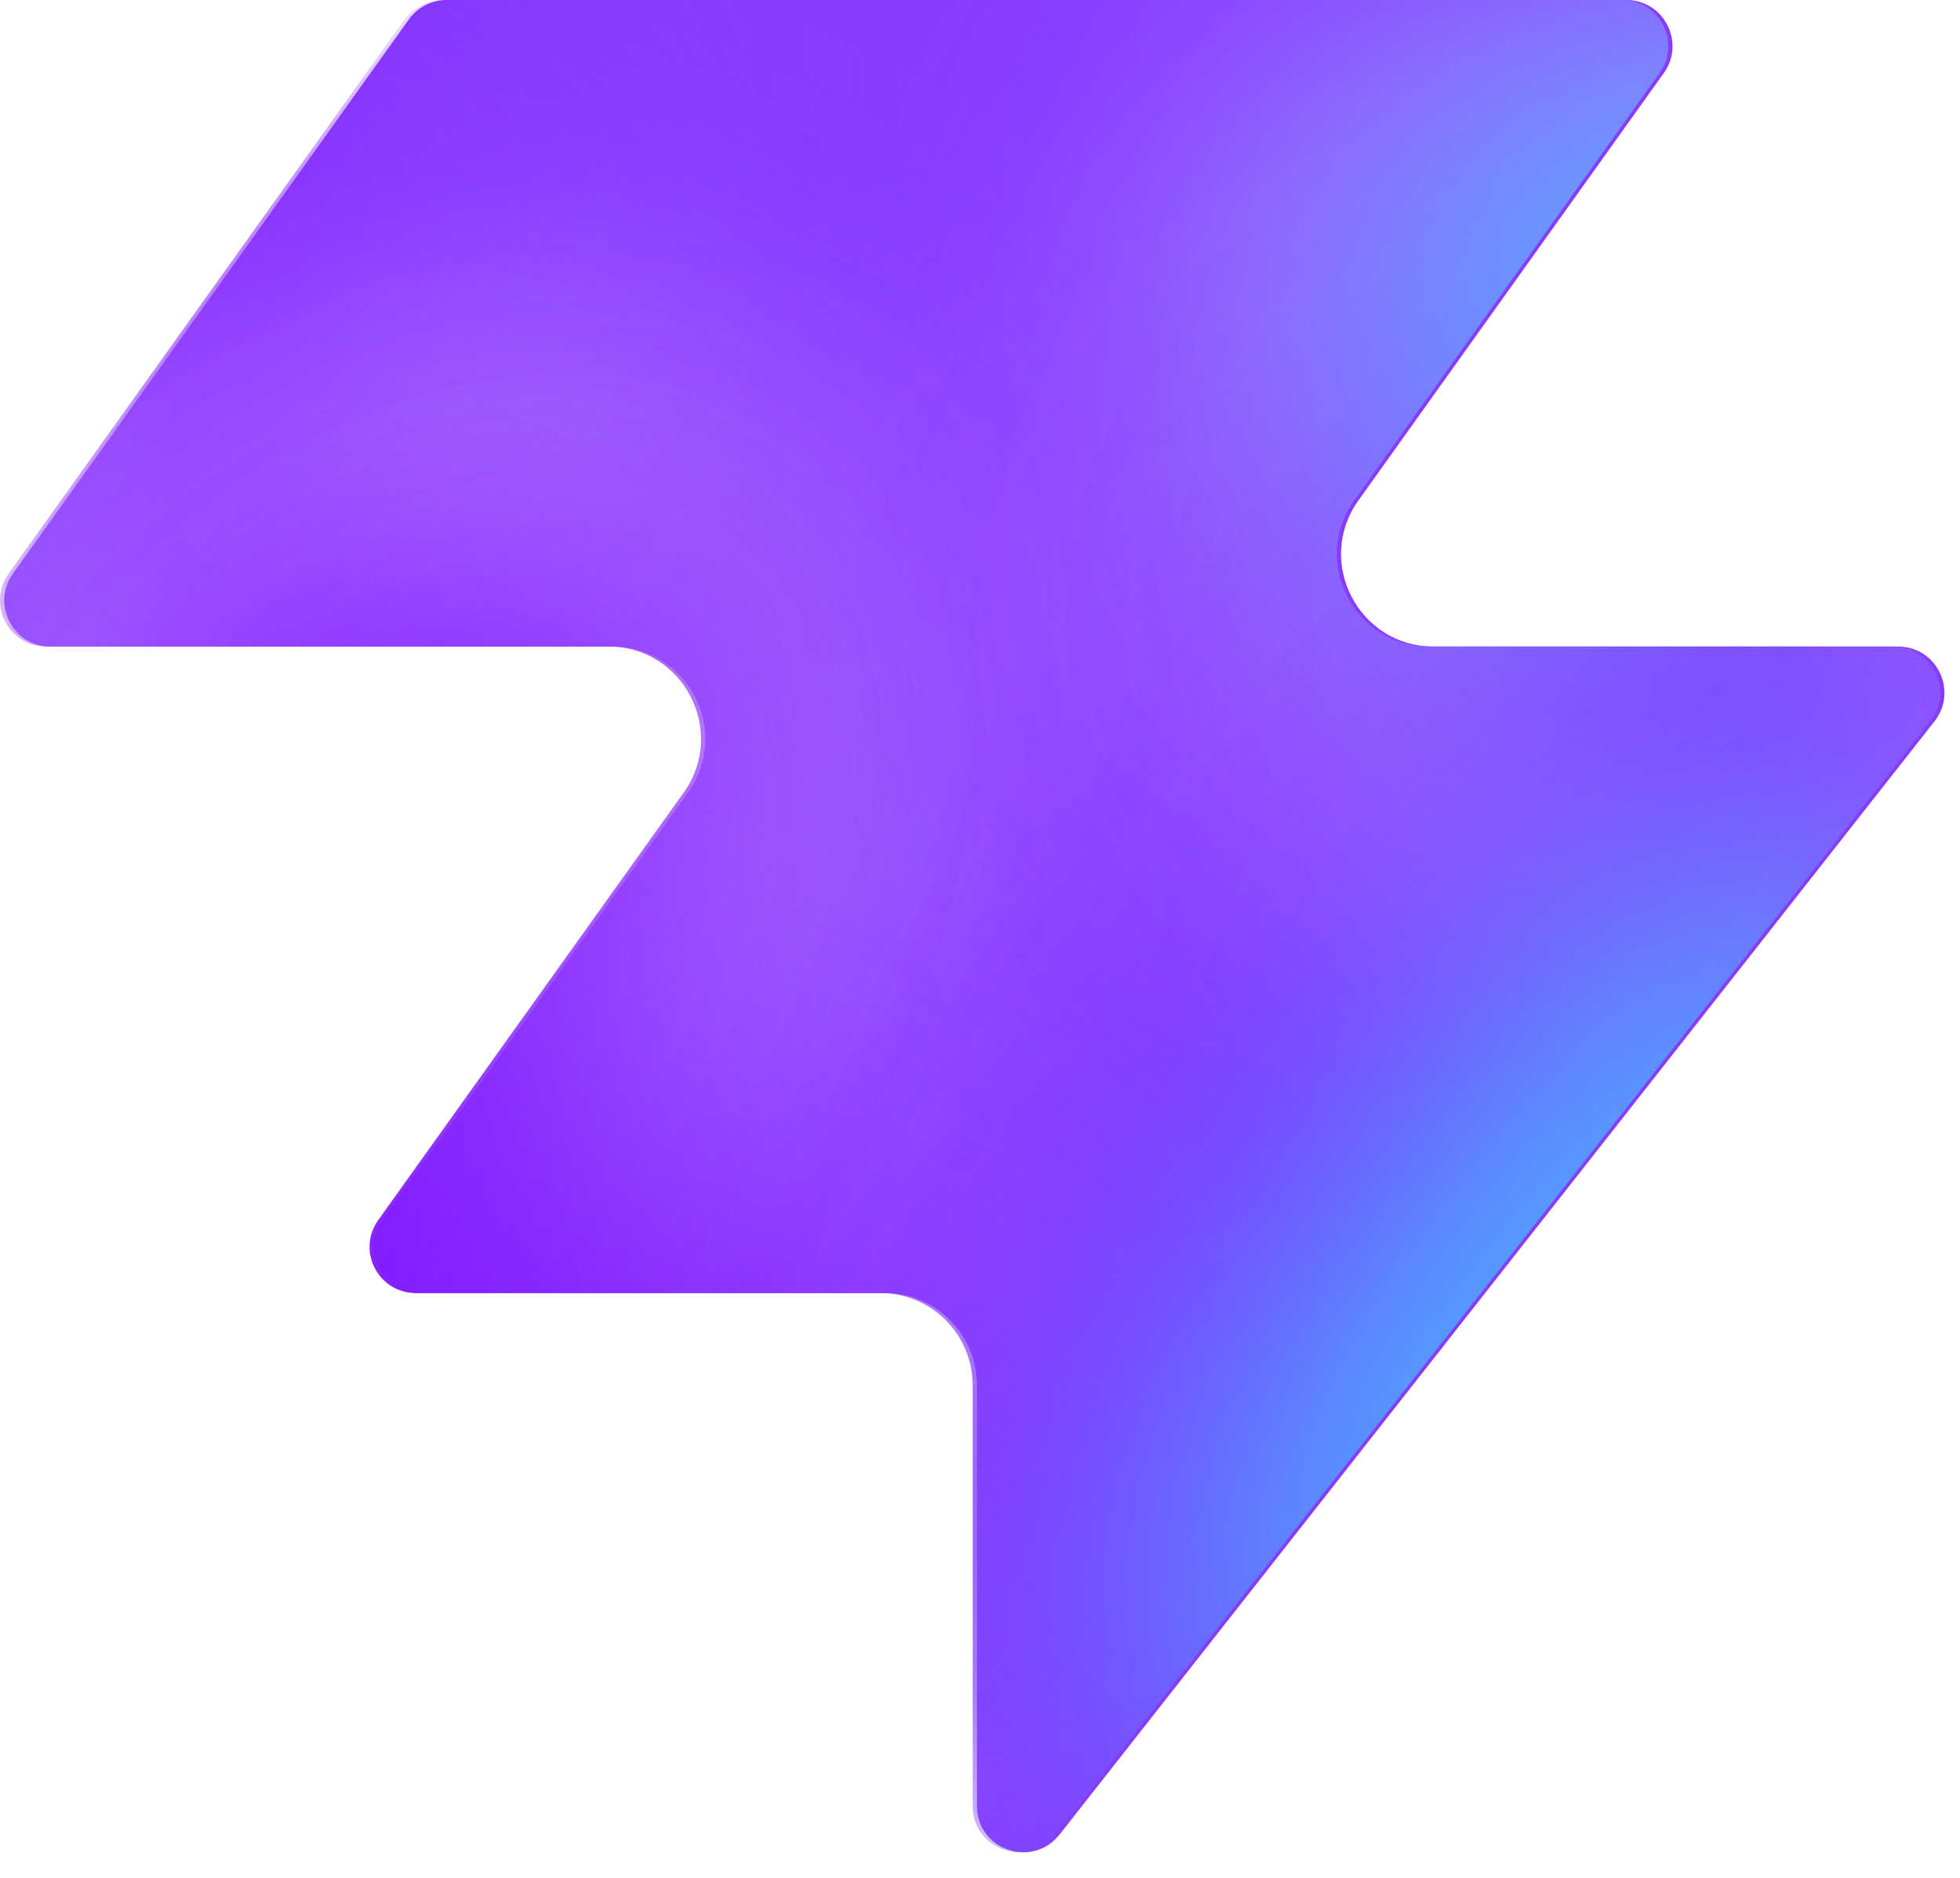
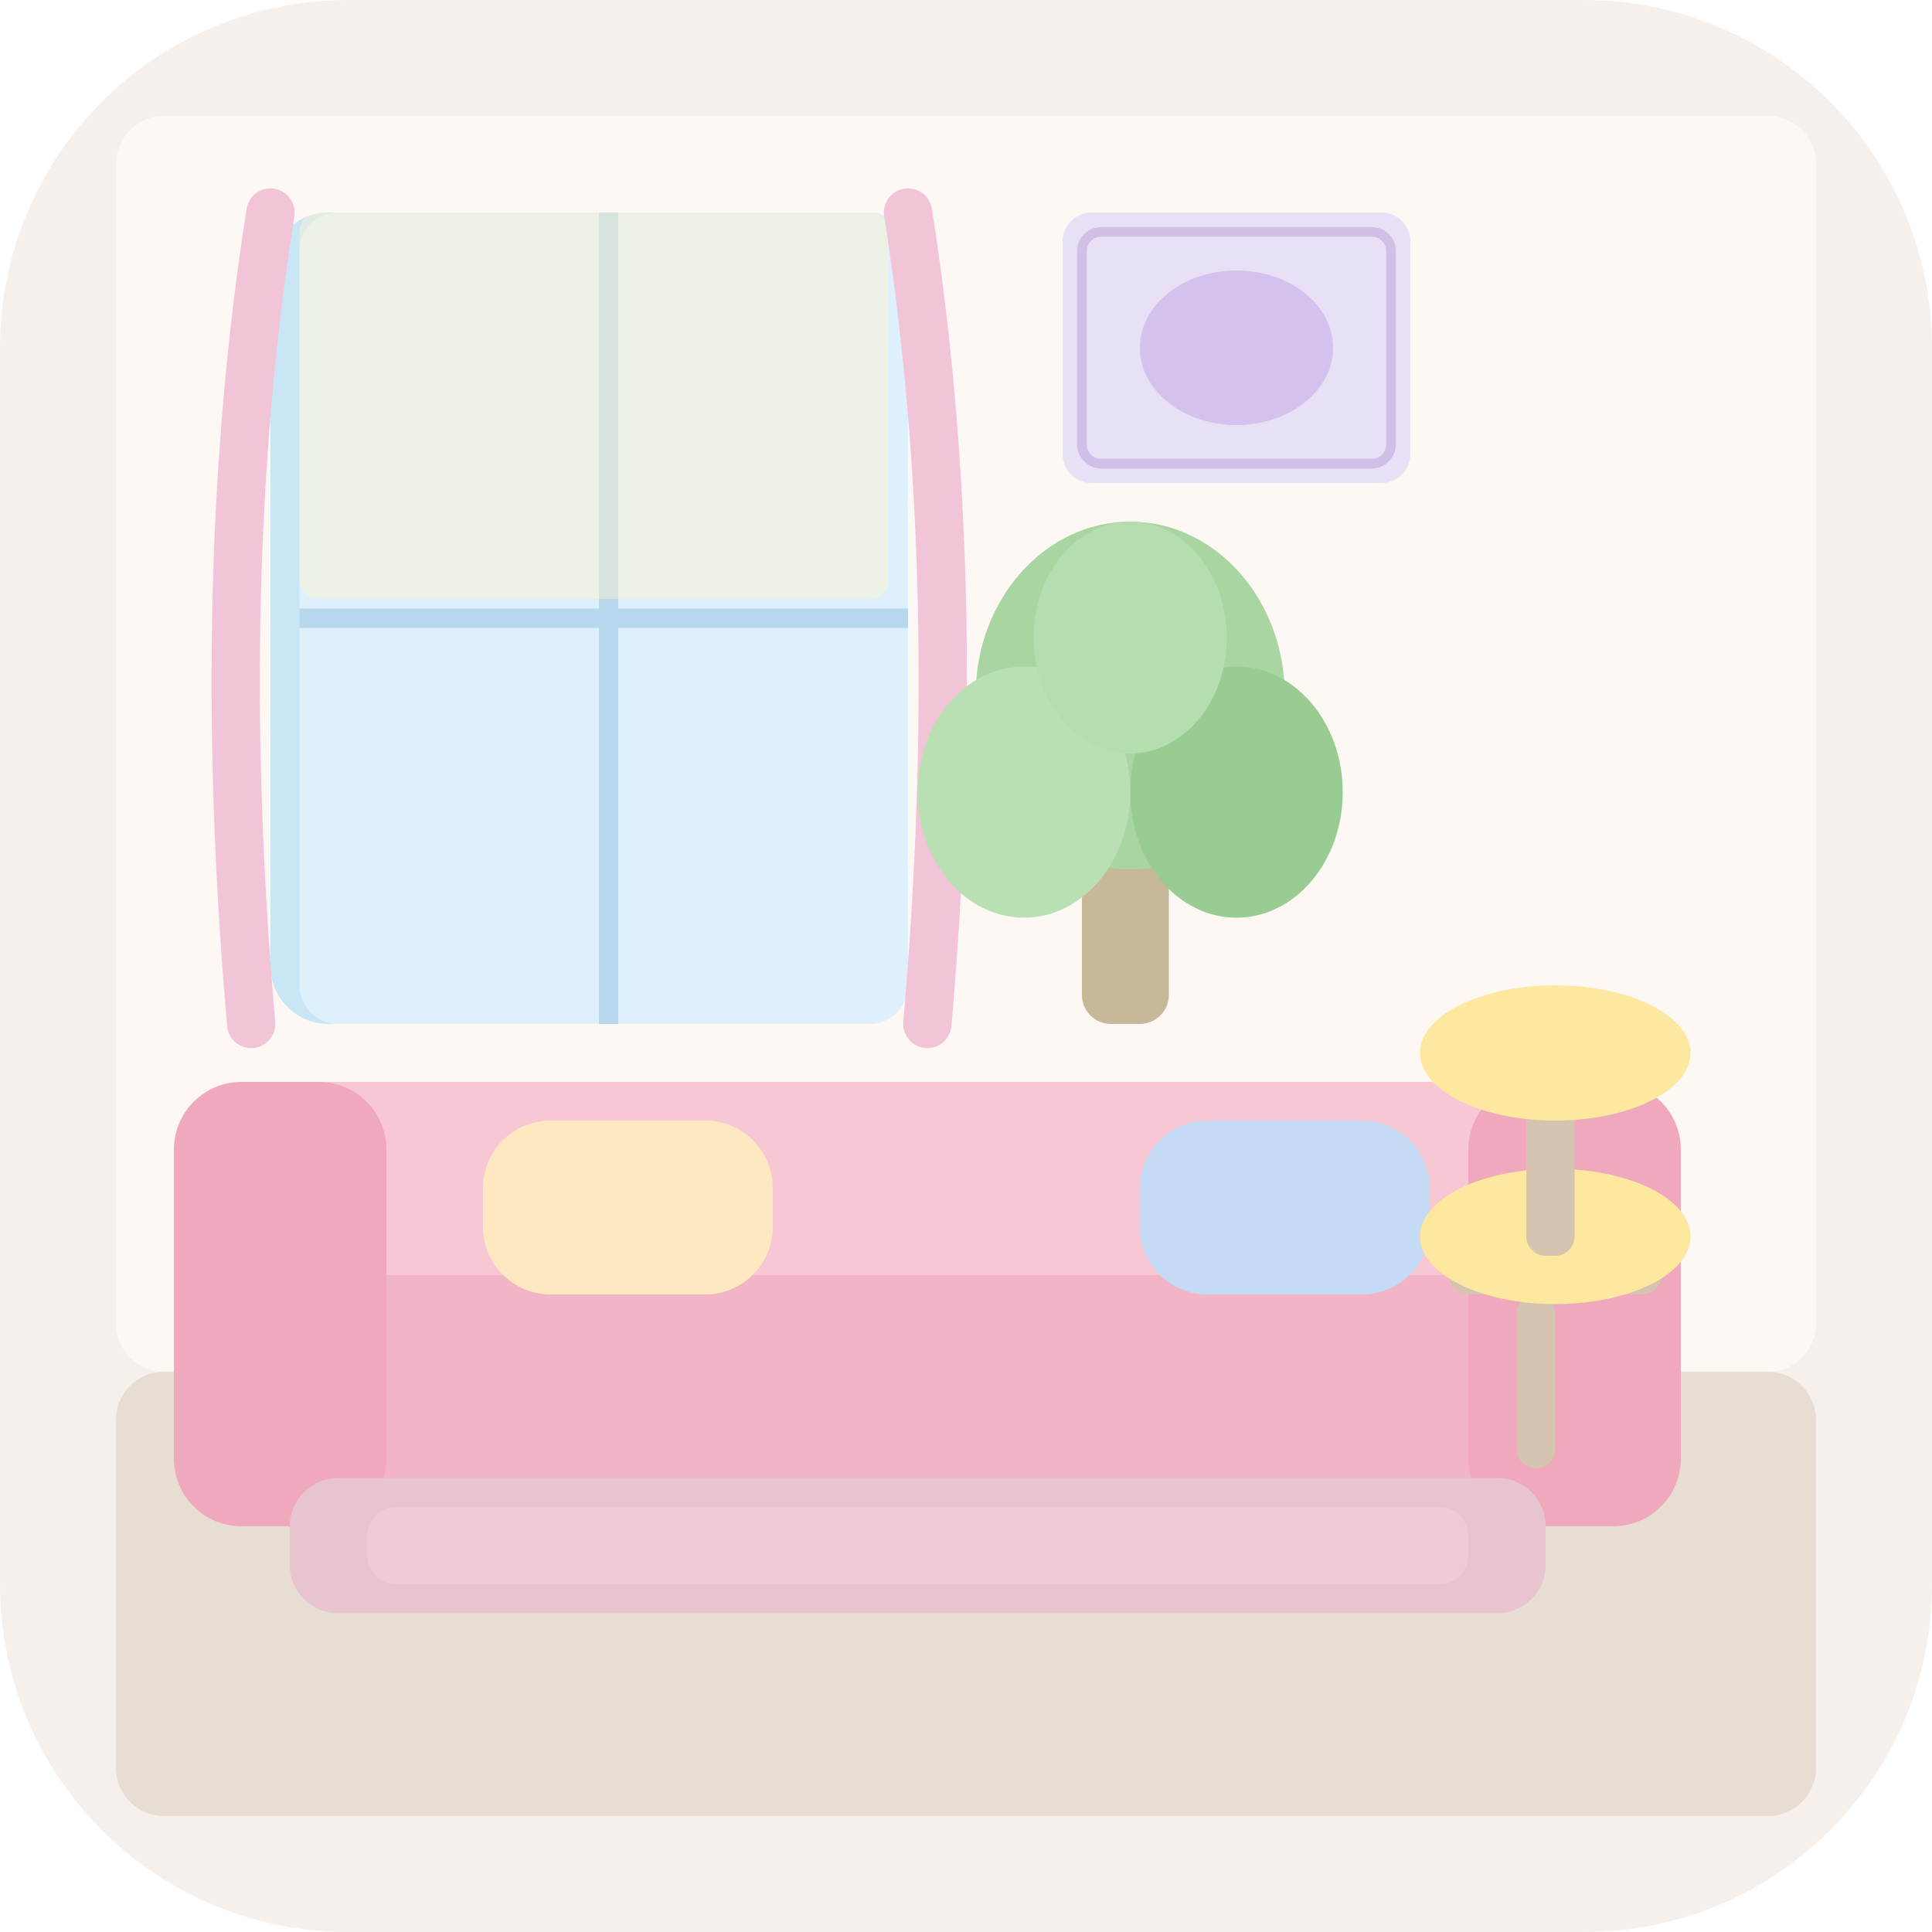
- <svg xmlns="http://www.w3.org/2000/svg" width="48" height="46" fill="none" viewBox="0 0 48 46">
-   <path fill="#863bff" d="M25.946 44.938c-.664.845-2.021.375-2.021-.698V33.937a2.26 2.26 0 0 0-2.262-2.262H10.287c-.92 0-1.456-1.04-.92-1.788l7.48-10.471c1.07-1.497 0-3.578-1.842-3.578H1.237c-.92 0-1.456-1.04-.92-1.788L10.013.474c.214-.297.556-.474.92-.474h28.894c.92 0 1.456 1.04.92 1.788l-7.48 10.471c-1.07 1.498 0 3.579 1.842 3.579h11.377c.943 0 1.473 1.088.89 1.83L25.947 44.94z" style="fill:#863bff;fill:color(display-p3 .525 .23 1);fill-opacity:1" />
-   <mask id="a" width="48" height="46" x="0" y="0" maskUnits="userSpaceOnUse" style="mask-type:alpha">
-     <path fill="#000" d="M25.842 44.938c-.664.844-2.021.375-2.021-.698V33.937a2.26 2.26 0 0 0-2.262-2.262H10.183c-.92 0-1.456-1.04-.92-1.788l7.48-10.471c1.07-1.498 0-3.579-1.842-3.579H1.133c-.92 0-1.456-1.04-.92-1.787L9.91.473c.214-.297.556-.474.92-.474h28.894c.92 0 1.456 1.04.92 1.788l-7.48 10.471c-1.07 1.498 0 3.578 1.842 3.578h11.377c.943 0 1.473 1.088.89 1.832L25.843 44.94z" style="fill:#000;fill-opacity:1" />
-   </mask>
-   <g mask="url(#a)">
-     <g filter="url(#b)">
-       <ellipse cx="5.508" cy="14.704" fill="#ede6ff" rx="5.508" ry="14.704" style="fill:#ede6ff;fill:color(display-p3 .927 .903 1);fill-opacity:1" transform="matrix(.00324 1 1 -.00324 -4.47 31.516)" />
-     </g>
-     <g filter="url(#c)">
-       <ellipse cx="10.399" cy="29.851" fill="#ede6ff" rx="10.399" ry="29.851" style="fill:#ede6ff;fill:color(display-p3 .927 .903 1);fill-opacity:1" transform="matrix(.00324 1 1 -.00324 -39.328 7.883)" />
-     </g>
-     <g filter="url(#d)">
-       <ellipse cx="5.508" cy="30.487" fill="#7e14ff" rx="5.508" ry="30.487" style="fill:#7e14ff;fill:color(display-p3 .492 .077 1);fill-opacity:1" transform="rotate(89.814 -25.913 -14.639)scale(1 -1)" />
-     </g>
-     <g filter="url(#e)">
-       <ellipse cx="5.508" cy="30.599" fill="#7e14ff" rx="5.508" ry="30.599" style="fill:#7e14ff;fill:color(display-p3 .492 .077 1);fill-opacity:1" transform="rotate(89.814 -32.644 -3.334)scale(1 -1)" />
-     </g>
-     <g filter="url(#f)">
-       <ellipse cx="5.508" cy="30.599" fill="#7e14ff" rx="5.508" ry="30.599" style="fill:#7e14ff;fill:color(display-p3 .492 .077 1);fill-opacity:1" transform="matrix(.00324 1 1 -.00324 -34.34 30.47)" />
-     </g>
-     <g filter="url(#g)">
-       <ellipse cx="14.072" cy="22.078" fill="#ede6ff" rx="14.072" ry="22.078" style="fill:#ede6ff;fill:color(display-p3 .927 .903 1);fill-opacity:1" transform="rotate(93.35 24.506 48.493)scale(-1 1)" />
-     </g>
-     <g filter="url(#h)">
-       <ellipse cx="3.47" cy="21.501" fill="#7e14ff" rx="3.47" ry="21.501" style="fill:#7e14ff;fill:color(display-p3 .492 .077 1);fill-opacity:1" transform="rotate(89.009 28.708 47.59)scale(-1 1)" />
-     </g>
-     <g filter="url(#i)">
-       <ellipse cx="3.47" cy="21.501" fill="#7e14ff" rx="3.47" ry="21.501" style="fill:#7e14ff;fill:color(display-p3 .492 .077 1);fill-opacity:1" transform="rotate(89.009 28.708 47.59)scale(-1 1)" />
-     </g>
-     <g filter="url(#j)">
-       <ellipse cx=".387" cy="8.972" fill="#7e14ff" rx="4.407" ry="29.108" style="fill:#7e14ff;fill:color(display-p3 .492 .077 1);fill-opacity:1" transform="rotate(39.51 .387 8.972)" />
-     </g>
-     <g filter="url(#k)">
-       <ellipse cx="47.523" cy="-6.092" fill="#7e14ff" rx="4.407" ry="29.108" style="fill:#7e14ff;fill:color(display-p3 .492 .077 1);fill-opacity:1" transform="rotate(37.892 47.523 -6.092)" />
-     </g>
-     <g filter="url(#l)">
-       <ellipse cx="41.412" cy="6.333" fill="#47bfff" rx="5.971" ry="9.665" style="fill:#47bfff;fill:color(display-p3 .28 .748 1);fill-opacity:1" transform="rotate(37.892 41.412 6.333)" />
-     </g>
-     <g filter="url(#m)">
-       <ellipse cx="-1.879" cy="38.332" fill="#7e14ff" rx="4.407" ry="29.108" style="fill:#7e14ff;fill:color(display-p3 .492 .077 1);fill-opacity:1" transform="rotate(37.892 -1.88 38.332)" />
-     </g>
-     <g filter="url(#n)">
-       <ellipse cx="-1.879" cy="38.332" fill="#7e14ff" rx="4.407" ry="29.108" style="fill:#7e14ff;fill:color(display-p3 .492 .077 1);fill-opacity:1" transform="rotate(37.892 -1.88 38.332)" />
-     </g>
-     <g filter="url(#o)">
-       <ellipse cx="35.651" cy="29.907" fill="#7e14ff" rx="4.407" ry="29.108" style="fill:#7e14ff;fill:color(display-p3 .492 .077 1);fill-opacity:1" transform="rotate(37.892 35.651 29.907)" />
-     </g>
-     <g filter="url(#p)">
-       <ellipse cx="38.418" cy="32.4" fill="#47bfff" rx="5.971" ry="15.297" style="fill:#47bfff;fill:color(display-p3 .28 .748 1);fill-opacity:1" transform="rotate(37.892 38.418 32.4)" />
-     </g>
-   </g>
-   <defs>
-     <filter id="b" width="60.045" height="41.654" x="-19.77" y="16.149" color-interpolation-filters="sRGB" filterUnits="userSpaceOnUse">
-       <feFlood flood-opacity="0" result="BackgroundImageFix" />
-       <feBlend in="SourceGraphic" in2="BackgroundImageFix" result="shape" />
-       <feGaussianBlur result="effect1_foregroundBlur_2002_17158" stdDeviation="7.659" />
-     </filter>
-     <filter id="c" width="90.34" height="51.437" x="-54.613" y="-7.533" color-interpolation-filters="sRGB" filterUnits="userSpaceOnUse">
-       <feFlood flood-opacity="0" result="BackgroundImageFix" />
-       <feBlend in="SourceGraphic" in2="BackgroundImageFix" result="shape" />
-       <feGaussianBlur result="effect1_foregroundBlur_2002_17158" stdDeviation="7.659" />
-     </filter>
-     <filter id="d" width="79.355" height="29.4" x="-49.64" y="2.03" color-interpolation-filters="sRGB" filterUnits="userSpaceOnUse">
-       <feFlood flood-opacity="0" result="BackgroundImageFix" />
-       <feBlend in="SourceGraphic" in2="BackgroundImageFix" result="shape" />
-       <feGaussianBlur result="effect1_foregroundBlur_2002_17158" stdDeviation="4.596" />
-     </filter>
-     <filter id="e" width="79.579" height="29.4" x="-45.045" y="20.029" color-interpolation-filters="sRGB" filterUnits="userSpaceOnUse">
-       <feFlood flood-opacity="0" result="BackgroundImageFix" />
-       <feBlend in="SourceGraphic" in2="BackgroundImageFix" result="shape" />
-       <feGaussianBlur result="effect1_foregroundBlur_2002_17158" stdDeviation="4.596" />
-     </filter>
-     <filter id="f" width="79.579" height="29.4" x="-43.513" y="21.178" color-interpolation-filters="sRGB" filterUnits="userSpaceOnUse">
-       <feFlood flood-opacity="0" result="BackgroundImageFix" />
-       <feBlend in="SourceGraphic" in2="BackgroundImageFix" result="shape" />
-       <feGaussianBlur result="effect1_foregroundBlur_2002_17158" stdDeviation="4.596" />
-     </filter>
-     <filter id="g" width="74.749" height="58.852" x="15.756" y="-17.901" color-interpolation-filters="sRGB" filterUnits="userSpaceOnUse">
-       <feFlood flood-opacity="0" result="BackgroundImageFix" />
-       <feBlend in="SourceGraphic" in2="BackgroundImageFix" result="shape" />
-       <feGaussianBlur result="effect1_foregroundBlur_2002_17158" stdDeviation="7.659" />
-     </filter>
-     <filter id="h" width="61.377" height="25.362" x="23.548" y="2.284" color-interpolation-filters="sRGB" filterUnits="userSpaceOnUse">
-       <feFlood flood-opacity="0" result="BackgroundImageFix" />
-       <feBlend in="SourceGraphic" in2="BackgroundImageFix" result="shape" />
-       <feGaussianBlur result="effect1_foregroundBlur_2002_17158" stdDeviation="4.596" />
-     </filter>
-     <filter id="i" width="61.377" height="25.362" x="23.548" y="2.284" color-interpolation-filters="sRGB" filterUnits="userSpaceOnUse">
-       <feFlood flood-opacity="0" result="BackgroundImageFix" />
-       <feBlend in="SourceGraphic" in2="BackgroundImageFix" result="shape" />
-       <feGaussianBlur result="effect1_foregroundBlur_2002_17158" stdDeviation="4.596" />
-     </filter>
-     <filter id="j" width="56.045" height="63.649" x="-27.636" y="-22.853" color-interpolation-filters="sRGB" filterUnits="userSpaceOnUse">
-       <feFlood flood-opacity="0" result="BackgroundImageFix" />
-       <feBlend in="SourceGraphic" in2="BackgroundImageFix" result="shape" />
-       <feGaussianBlur result="effect1_foregroundBlur_2002_17158" stdDeviation="4.596" />
-     </filter>
-     <filter id="k" width="54.814" height="64.646" x="20.116" y="-38.415" color-interpolation-filters="sRGB" filterUnits="userSpaceOnUse">
-       <feFlood flood-opacity="0" result="BackgroundImageFix" />
-       <feBlend in="SourceGraphic" in2="BackgroundImageFix" result="shape" />
-       <feGaussianBlur result="effect1_foregroundBlur_2002_17158" stdDeviation="4.596" />
-     </filter>
-     <filter id="l" width="33.541" height="35.313" x="24.641" y="-11.323" color-interpolation-filters="sRGB" filterUnits="userSpaceOnUse">
-       <feFlood flood-opacity="0" result="BackgroundImageFix" />
-       <feBlend in="SourceGraphic" in2="BackgroundImageFix" result="shape" />
-       <feGaussianBlur result="effect1_foregroundBlur_2002_17158" stdDeviation="4.596" />
-     </filter>
-     <filter id="m" width="54.814" height="64.646" x="-29.286" y="6.009" color-interpolation-filters="sRGB" filterUnits="userSpaceOnUse">
-       <feFlood flood-opacity="0" result="BackgroundImageFix" />
-       <feBlend in="SourceGraphic" in2="BackgroundImageFix" result="shape" />
-       <feGaussianBlur result="effect1_foregroundBlur_2002_17158" stdDeviation="4.596" />
-     </filter>
-     <filter id="n" width="54.814" height="64.646" x="-29.286" y="6.009" color-interpolation-filters="sRGB" filterUnits="userSpaceOnUse">
-       <feFlood flood-opacity="0" result="BackgroundImageFix" />
-       <feBlend in="SourceGraphic" in2="BackgroundImageFix" result="shape" />
-       <feGaussianBlur result="effect1_foregroundBlur_2002_17158" stdDeviation="4.596" />
-     </filter>
-     <filter id="o" width="54.814" height="64.646" x="8.244" y="-2.416" color-interpolation-filters="sRGB" filterUnits="userSpaceOnUse">
-       <feFlood flood-opacity="0" result="BackgroundImageFix" />
-       <feBlend in="SourceGraphic" in2="BackgroundImageFix" result="shape" />
-       <feGaussianBlur result="effect1_foregroundBlur_2002_17158" stdDeviation="4.596" />
-     </filter>
-     <filter id="p" width="39.409" height="43.623" x="18.713" y="10.588" color-interpolation-filters="sRGB" filterUnits="userSpaceOnUse">
-       <feFlood flood-opacity="0" result="BackgroundImageFix" />
-       <feBlend in="SourceGraphic" in2="BackgroundImageFix" result="shape" />
-       <feGaussianBlur result="effect1_foregroundBlur_2002_17158" stdDeviation="4.596" />
-     </filter>
-   </defs>
+ <svg xmlns="http://www.w3.org/2000/svg" viewBox="0 0 200 200" width="200" height="200">
+   <rect x="0" y="0" width="200" height="200" rx="36" fill="#f5f0eb" />
+   <rect x="12" y="142" width="176" height="46" rx="5" fill="#e8ddd2" />
+   <rect x="12" y="12" width="176" height="130" rx="5" fill="#fdf8f3" />
+   <rect x="28" y="22" width="66" height="84" rx="6" fill="#c8e6f5" />
+   <rect x="31" y="22" width="63" height="84" rx="4" fill="#ddf0fb" />
+   <line x1="63" y1="22" x2="63" y2="106" stroke="#b8d8ee" stroke-width="2" />
+   <line x1="31" y1="64" x2="94" y2="64" stroke="#b8d8ee" stroke-width="2" />
+   <rect x="31" y="22" width="61" height="40" rx="2" fill="#fff5cc" opacity="0.45" />
+   <path d="M28 22 Q22 60 26 106" stroke="#f2c4d8" stroke-width="5" fill="none" stroke-linecap="round" />
+   <path d="M94 22 Q100 60 96 106" stroke="#f2c4d8" stroke-width="5" fill="none" stroke-linecap="round" />
+   <rect x="112" y="80" width="9" height="26" rx="3" fill="#c8b89a" />
+   <ellipse cx="117" cy="72" rx="16" ry="18" fill="#a8d5a2" />
+   <ellipse cx="106" cy="82" rx="11" ry="13" fill="#b8e0b3" />
+   <ellipse cx="128" cy="82" rx="11" ry="13" fill="#98cc93" />
+   <ellipse cx="117" cy="66" rx="10" ry="12" fill="#b4ddb0" />
+   <rect x="18" y="124" width="156" height="34" rx="10" fill="#f2b5c5" />
+   <rect x="18" y="112" width="156" height="20" rx="8" fill="#f7c8d4" />
+   <rect x="18" y="112" width="22" height="46" rx="7" fill="#f0a8bc" />
+   <rect x="152" y="112" width="22" height="46" rx="7" fill="#f0a8bc" />
+   <rect x="50" y="116" width="30" height="18" rx="7" fill="#fde8c0" />
+   <rect x="118" y="116" width="30" height="18" rx="7" fill="#c5daf5" />
+   <rect x="30" y="153" width="130" height="14" rx="5" fill="#e8c4d0" />
+   <rect x="38" y="156" width="114" height="8" rx="3" fill="#f0d0dc" opacity="0.6" />
+   <rect x="150" y="130" width="22" height="4" rx="2" fill="#d4c4b0" />
+   <rect x="157" y="134" width="4" height="18" rx="2" fill="#d4c4b0" />
+   <ellipse cx="161" cy="128" rx="14" ry="7" fill="#fde8a0" />
+   <rect x="158" y="110" width="5" height="20" rx="2" fill="#d4c4b0" />
+   <ellipse cx="161" cy="109" rx="14" ry="7" fill="#fde8a0" />
+   <rect x="110" y="22" width="36" height="28" rx="3" fill="#e8e0f5" />
+   <ellipse cx="128" cy="36" rx="10" ry="8" fill="#c5aee8" opacity="0.6" />
+   <rect x="112" y="24" width="32" height="24" rx="2" fill="none" stroke="#d0c0e8" stroke-width="1" />
</svg>
